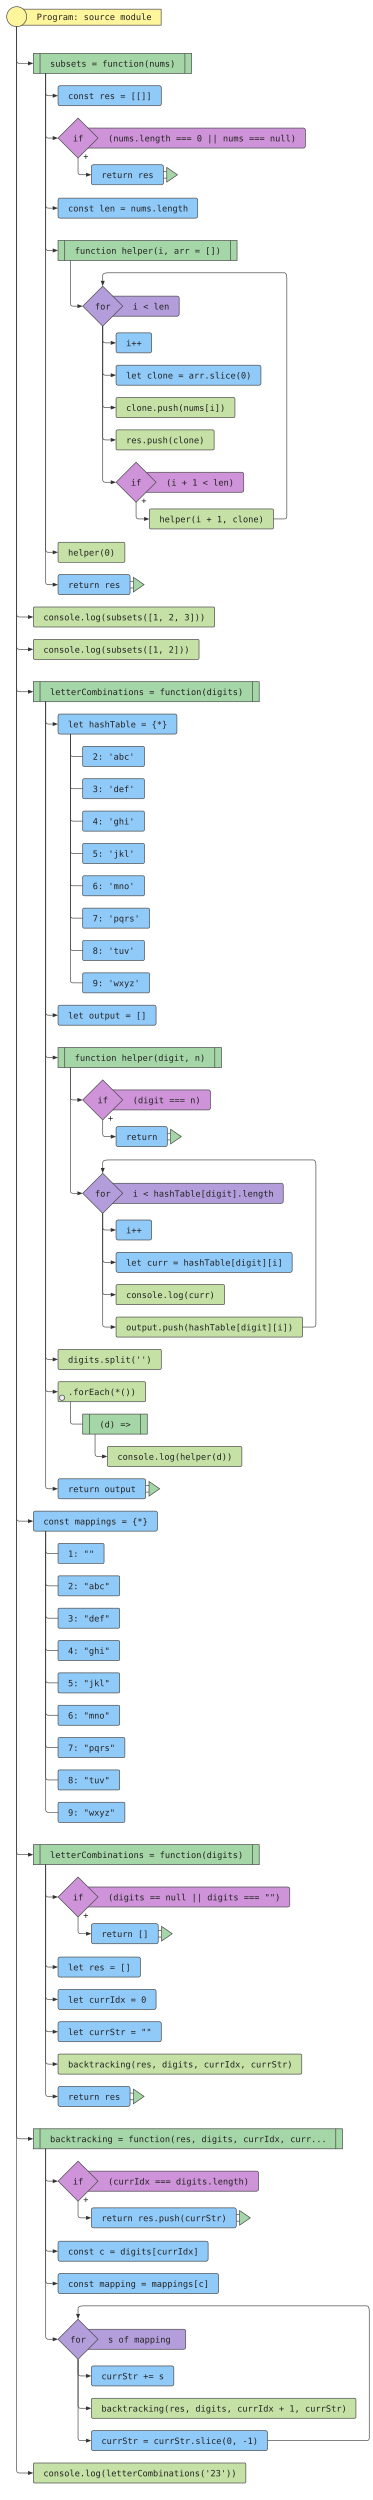
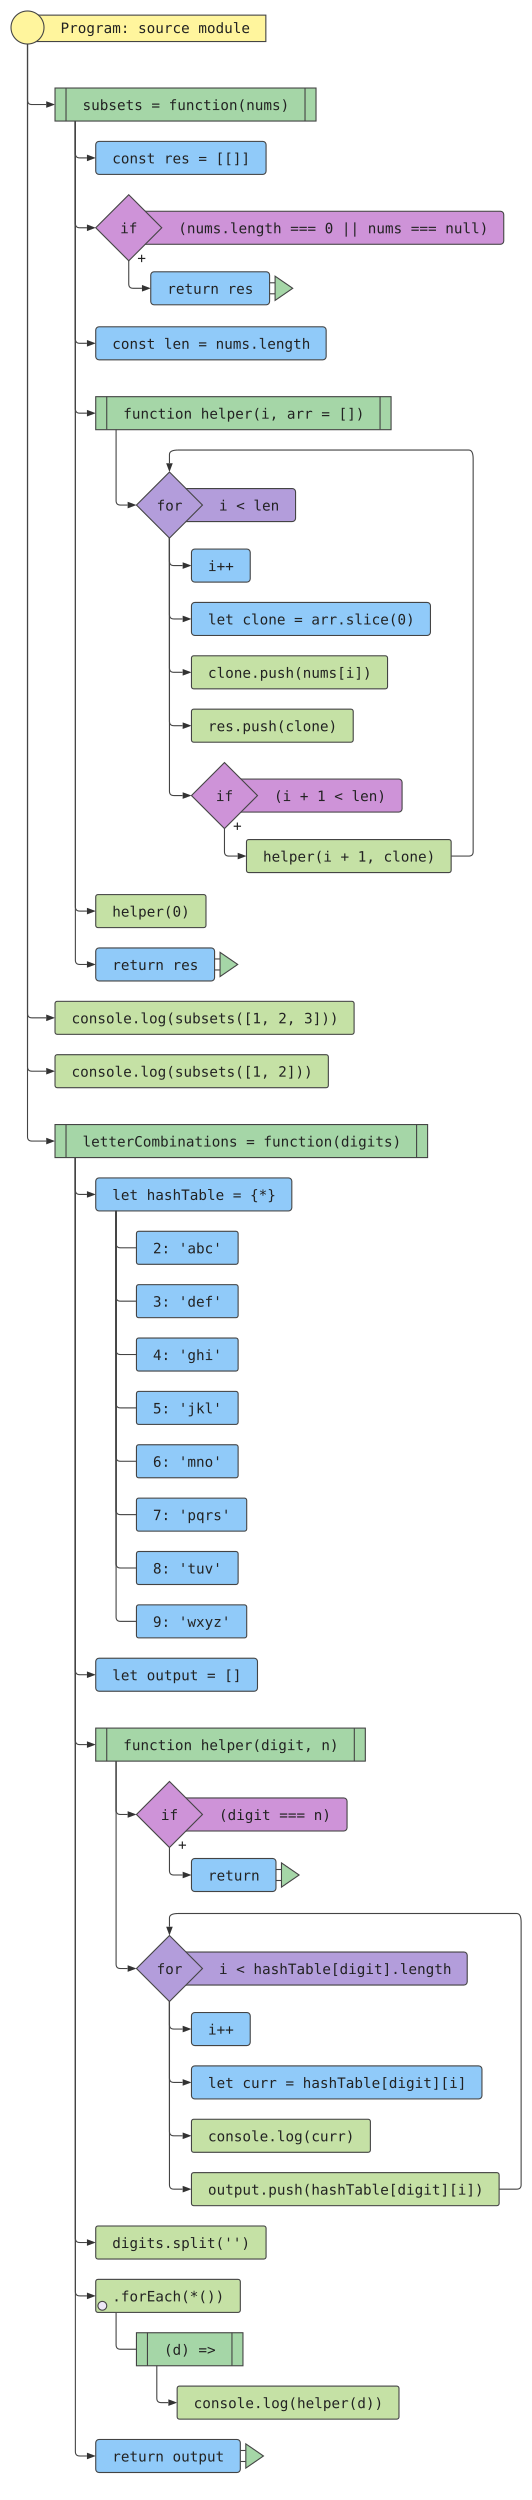
- <svg xmlns="http://www.w3.org/2000/svg" width="559" height="3748">
+ <svg xmlns="http://www.w3.org/2000/svg" width="483" height="2272">
  <g>
    <rect x="50" y="80" width="237.2" height="30" style="fill:#a5d6a7; stroke:#444; stroke-width:1" />
    <line x1="60" y1="80" x2="60" y2="110" style="fill:#a5d6a7; stroke:#444; stroke-width:1" />
    <line x1="277.2" y1="80" x2="277.2" y2="110" style="fill:#a5d6a7; stroke:#444; stroke-width:1" />
    <text x="75" y="100" font-family="monospace" font-size="13" fill="#222">
      <tspan x="75" y="100">subsets = function(nums)</tspan>
    </text>
  </g>
  <g>
    <rect x="87" y="128.5" width="154.8" height="30" rx="3" ry="3" style="fill:#90caf9; stroke:#444; stroke-width:1" />
    <text x="102" y="148.5" font-family="monospace" font-size="13" fill="#222">
      <tspan x="102" y="148.5">const res = [[]]</tspan>
    </text>
  </g>
  <g>
    <rect x="117" y="192" width="340.8" height="30" rx="3" ry="3" style="fill:#ce93d8; stroke:#444; stroke-width:1" />
    <polygon points="87,207 117,177 147,207 117,237" style="fill:#ce93d8; stroke:#444; stroke-width:1" />
    <text x="162" y="212" font-family="monospace" font-size="13" fill="#222">
      <tspan x="162" y="212">(nums.length === 0 || nums === null)</tspan>
    </text>
    <text x="109.2" y="212" font-family="monospace" font-size="13" fill="#222">if</text>
    <text x="124.8" y="238.95" font-family="monospace" font-size="13" fill="#222">+</text>
  </g>
  <g>
    <rect x="137" y="247" width="108" height="30" rx="3" ry="3" style="fill:#90caf9; stroke:#444; stroke-width:1" />
    <line x1="245" y1="257" x2="250" y2="257" style="fill:#a5d6a7; stroke:#444; stroke-width:1" />
    <line x1="245" y1="267" x2="250" y2="267" style="fill:#a5d6a7; stroke:#444; stroke-width:1" />
    <path d="M250, 251 L266, 262 L250, 273 Z" fill="#a5d6a7" stroke="#444" stroke-width="1" />
    <text x="152" y="267" font-family="monospace" font-size="13" fill="#222">
      <tspan x="152" y="267">return res</tspan>
    </text>
  </g>
  <g>
    <rect x="87" y="297" width="209.4" height="30" rx="3" ry="3" style="fill:#90caf9; stroke:#444; stroke-width:1" />
    <text x="102" y="317" font-family="monospace" font-size="13" fill="#222">
      <tspan x="102" y="317">const len = nums.length</tspan>
    </text>
  </g>
  <g>
    <rect x="87" y="360.5" width="268.4" height="30" style="fill:#a5d6a7; stroke:#444; stroke-width:1" />
    <line x1="97" y1="360.5" x2="97" y2="390.5" style="fill:#a5d6a7; stroke:#444; stroke-width:1" />
    <line x1="345.4" y1="360.5" x2="345.4" y2="390.5" style="fill:#a5d6a7; stroke:#444; stroke-width:1" />
    <text x="112" y="380.5" font-family="monospace" font-size="13" fill="#222">
      <tspan x="112" y="380.5">function helper(i, arr = [])</tspan>
    </text>
  </g>
  <g>
    <rect x="154" y="444" width="114.6" height="30" rx="3" ry="3" style="fill:#b39ddb; stroke:#444; stroke-width:1" />
    <polygon points="124,459 154,429 184,459 154,489" style="fill:#b39ddb; stroke:#444; stroke-width:1" />
    <text x="199" y="464" font-family="monospace" font-size="13" fill="#222">
      <tspan x="199" y="464">i &lt; len</tspan>
    </text>
    <text x="142.3" y="464" font-family="monospace" font-size="13" fill="#222">for</text>
  </g>
  <g>
    <rect x="174" y="499" width="53.4" height="30" rx="3" ry="3" style="fill:#90caf9; stroke:#444; stroke-width:1" />
    <text x="189" y="519" font-family="monospace" font-size="13" fill="#222">
      <tspan x="189" y="519">i++</tspan>
    </text>
  </g>
  <g>
    <rect x="174" y="547.5" width="217.2" height="30" rx="3" ry="3" style="fill:#90caf9; stroke:#444; stroke-width:1" />
    <text x="189" y="567.5" font-family="monospace" font-size="13" fill="#222">
      <tspan x="189" y="567.5">let clone = arr.slice(0)</tspan>
    </text>
  </g>
  <g>
    <rect x="174" y="596" width="178.2" height="30" rx="2" ry="2" style="fill:#C5E1A5; stroke:#444; stroke-width:1" />
    <text x="189" y="616" font-family="monospace" font-size="13" fill="#222">
      <tspan x="189" y="616">clone.push(nums[i])</tspan>
    </text>
  </g>
  <g>
    <rect x="174" y="644.5" width="147" height="30" rx="2" ry="2" style="fill:#C5E1A5; stroke:#444; stroke-width:1" />
    <text x="189" y="664.5" font-family="monospace" font-size="13" fill="#222">
      <tspan x="189" y="664.5">res.push(clone)</tspan>
    </text>
  </g>
  <g>
    <rect x="204" y="708" width="161.4" height="30" rx="3" ry="3" style="fill:#ce93d8; stroke:#444; stroke-width:1" />
    <polygon points="174,723 204,693 234,723 204,753" style="fill:#ce93d8; stroke:#444; stroke-width:1" />
    <text x="249" y="728" font-family="monospace" font-size="13" fill="#222">
      <tspan x="249" y="728">(i + 1 &lt; len)</tspan>
    </text>
    <text x="196.2" y="728" font-family="monospace" font-size="13" fill="#222">if</text>
    <text x="211.8" y="754.95" font-family="monospace" font-size="13" fill="#222">+</text>
  </g>
  <g>
    <rect x="224" y="763" width="186" height="30" rx="2" ry="2" style="fill:#C5E1A5; stroke:#444; stroke-width:1" />
    <text x="239" y="783" font-family="monospace" font-size="13" fill="#222">
      <tspan x="239" y="783">helper(i + 1, clone)</tspan>
    </text>
  </g>
  <g>
    <rect x="87" y="813" width="100.2" height="30" rx="2" ry="2" style="fill:#C5E1A5; stroke:#444; stroke-width:1" />
    <text x="102" y="833" font-family="monospace" font-size="13" fill="#222">
      <tspan x="102" y="833">helper(0)</tspan>
    </text>
  </g>
  <g>
    <rect x="87" y="861.5" width="108" height="30" rx="3" ry="3" style="fill:#90caf9; stroke:#444; stroke-width:1" />
    <line x1="195" y1="871.5" x2="200" y2="871.5" style="fill:#a5d6a7; stroke:#444; stroke-width:1" />
    <line x1="195" y1="881.5" x2="200" y2="881.5" style="fill:#a5d6a7; stroke:#444; stroke-width:1" />
    <path d="M200, 865.5 L216, 876.5 L200, 887.5 Z" fill="#a5d6a7" stroke="#444" stroke-width="1" />
    <text x="102" y="881.5" font-family="monospace" font-size="13" fill="#222">
      <tspan x="102" y="881.5">return res</tspan>
    </text>
  </g>
  <g>
    <rect x="50" y="910" width="271.8" height="30" rx="2" ry="2" style="fill:#C5E1A5; stroke:#444; stroke-width:1" />
    <text x="65" y="930" font-family="monospace" font-size="13" fill="#222">
      <tspan x="65" y="930">console.log(subsets([1, 2, 3]))</tspan>
    </text>
  </g>
  <g>
    <rect x="50" y="958.5" width="248.4" height="30" rx="2" ry="2" style="fill:#C5E1A5; stroke:#444; stroke-width:1" />
    <text x="65" y="978.5" font-family="monospace" font-size="13" fill="#222">
      <tspan x="65" y="978.5">console.log(subsets([1, 2]))</tspan>
    </text>
  </g>
  <g>
    <rect x="50" y="1022" width="338.6" height="30" style="fill:#a5d6a7; stroke:#444; stroke-width:1" />
    <line x1="60" y1="1022" x2="60" y2="1052" style="fill:#a5d6a7; stroke:#444; stroke-width:1" />
    <line x1="378.6" y1="1022" x2="378.6" y2="1052" style="fill:#a5d6a7; stroke:#444; stroke-width:1" />
    <text x="75" y="1042" font-family="monospace" font-size="13" fill="#222">
      <tspan x="75" y="1042">letterCombinations = function(digits)</tspan>
    </text>
  </g>
  <g>
    <rect x="87" y="1070.5" width="178.2" height="30" rx="3" ry="3" style="fill:#90caf9; stroke:#444; stroke-width:1" />
    <text x="102" y="1090.5" font-family="monospace" font-size="13" fill="#222">
      <tspan x="102" y="1090.5">let hashTable = {*}</tspan>
    </text>
  </g>
  <g>
    <rect x="124" y="1119" width="92.4" height="30" rx="2" ry="2" style="fill:#90caf9; stroke:#444; stroke-width:1" />
    <text x="139" y="1139" font-family="monospace" font-size="13" fill="#222">
      <tspan x="139" y="1139">2: 'abc'</tspan>
    </text>
  </g>
  <g>
    <rect x="124" y="1167.5" width="92.4" height="30" rx="2" ry="2" style="fill:#90caf9; stroke:#444; stroke-width:1" />
    <text x="139" y="1187.5" font-family="monospace" font-size="13" fill="#222">
      <tspan x="139" y="1187.5">3: 'def'</tspan>
    </text>
  </g>
  <g>
    <rect x="124" y="1216" width="92.4" height="30" rx="2" ry="2" style="fill:#90caf9; stroke:#444; stroke-width:1" />
    <text x="139" y="1236" font-family="monospace" font-size="13" fill="#222">
      <tspan x="139" y="1236">4: 'ghi'</tspan>
    </text>
  </g>
  <g>
    <rect x="124" y="1264.5" width="92.4" height="30" rx="2" ry="2" style="fill:#90caf9; stroke:#444; stroke-width:1" />
    <text x="139" y="1284.5" font-family="monospace" font-size="13" fill="#222">
      <tspan x="139" y="1284.5">5: 'jkl'</tspan>
    </text>
  </g>
  <g>
    <rect x="124" y="1313" width="92.4" height="30" rx="2" ry="2" style="fill:#90caf9; stroke:#444; stroke-width:1" />
    <text x="139" y="1333" font-family="monospace" font-size="13" fill="#222">
      <tspan x="139" y="1333">6: 'mno'</tspan>
    </text>
  </g>
  <g>
    <rect x="124" y="1361.5" width="100.2" height="30" rx="2" ry="2" style="fill:#90caf9; stroke:#444; stroke-width:1" />
    <text x="139" y="1381.5" font-family="monospace" font-size="13" fill="#222">
      <tspan x="139" y="1381.5">7: 'pqrs'</tspan>
    </text>
  </g>
  <g>
    <rect x="124" y="1410" width="92.4" height="30" rx="2" ry="2" style="fill:#90caf9; stroke:#444; stroke-width:1" />
    <text x="139" y="1430" font-family="monospace" font-size="13" fill="#222">
      <tspan x="139" y="1430">8: 'tuv'</tspan>
    </text>
  </g>
  <g>
    <rect x="124" y="1458.5" width="100.2" height="30" rx="2" ry="2" style="fill:#90caf9; stroke:#444; stroke-width:1" />
    <text x="139" y="1478.5" font-family="monospace" font-size="13" fill="#222">
      <tspan x="139" y="1478.5">9: 'wxyz'</tspan>
    </text>
  </g>
  <g>
    <rect x="87" y="1507" width="147" height="30" rx="3" ry="3" style="fill:#90caf9; stroke:#444; stroke-width:1" />
    <text x="102" y="1527" font-family="monospace" font-size="13" fill="#222">
      <tspan x="102" y="1527">let output = []</tspan>
    </text>
  </g>
  <g>
    <rect x="87" y="1570.5" width="245" height="30" style="fill:#a5d6a7; stroke:#444; stroke-width:1" />
    <line x1="97" y1="1570.5" x2="97" y2="1600.5" style="fill:#a5d6a7; stroke:#444; stroke-width:1" />
    <line x1="322" y1="1570.5" x2="322" y2="1600.5" style="fill:#a5d6a7; stroke:#444; stroke-width:1" />
    <text x="112" y="1590.5" font-family="monospace" font-size="13" fill="#222">
      <tspan x="112" y="1590.5">function helper(digit, n)</tspan>
    </text>
  </g>
  <g>
    <rect x="154" y="1634" width="161.4" height="30" rx="3" ry="3" style="fill:#ce93d8; stroke:#444; stroke-width:1" />
    <polygon points="124,1649 154,1619 184,1649 154,1679" style="fill:#ce93d8; stroke:#444; stroke-width:1" />
    <text x="199" y="1654" font-family="monospace" font-size="13" fill="#222">
      <tspan x="199" y="1654">(digit === n)</tspan>
    </text>
    <text x="146.2" y="1654" font-family="monospace" font-size="13" fill="#222">if</text>
    <text x="161.8" y="1680.95" font-family="monospace" font-size="13" fill="#222">+</text>
  </g>
  <g>
    <rect x="174" y="1689" width="76.8" height="30" rx="3" ry="3" style="fill:#90caf9; stroke:#444; stroke-width:1" />
    <line x1="250.8" y1="1699" x2="255.8" y2="1699" style="fill:#a5d6a7; stroke:#444; stroke-width:1" />
    <line x1="250.8" y1="1709" x2="255.8" y2="1709" style="fill:#a5d6a7; stroke:#444; stroke-width:1" />
    <path d="M255.8, 1693 L271.8, 1704 L255.8, 1715 Z" fill="#a5d6a7" stroke="#444" stroke-width="1" />
    <text x="189" y="1709" font-family="monospace" font-size="13" fill="#222">
      <tspan x="189" y="1709">return</tspan>
    </text>
  </g>
  <g>
    <rect x="154" y="1774" width="270.6" height="30" rx="3" ry="3" style="fill:#b39ddb; stroke:#444; stroke-width:1" />
    <polygon points="124,1789 154,1759 184,1789 154,1819" style="fill:#b39ddb; stroke:#444; stroke-width:1" />
    <text x="199" y="1794" font-family="monospace" font-size="13" fill="#222">
      <tspan x="199" y="1794">i &lt; hashTable[digit].length</tspan>
    </text>
    <text x="142.3" y="1794" font-family="monospace" font-size="13" fill="#222">for</text>
  </g>
  <g>
    <rect x="174" y="1829" width="53.4" height="30" rx="3" ry="3" style="fill:#90caf9; stroke:#444; stroke-width:1" />
    <text x="189" y="1849" font-family="monospace" font-size="13" fill="#222">
      <tspan x="189" y="1849">i++</tspan>
    </text>
  </g>
  <g>
    <rect x="174" y="1877.5" width="264" height="30" rx="3" ry="3" style="fill:#90caf9; stroke:#444; stroke-width:1" />
    <text x="189" y="1897.5" font-family="monospace" font-size="13" fill="#222">
      <tspan x="189" y="1897.5">let curr = hashTable[digit][i]</tspan>
    </text>
  </g>
  <g>
    <rect x="174" y="1926" width="162.6" height="30" rx="2" ry="2" style="fill:#C5E1A5; stroke:#444; stroke-width:1" />
    <text x="189" y="1946" font-family="monospace" font-size="13" fill="#222">
      <tspan x="189" y="1946">console.log(curr)</tspan>
    </text>
  </g>
  <g>
    <rect x="174" y="1974.5" width="279.6" height="30" rx="2" ry="2" style="fill:#C5E1A5; stroke:#444; stroke-width:1" />
    <text x="189" y="1994.5" font-family="monospace" font-size="13" fill="#222">
      <tspan x="189" y="1994.5">output.push(hashTable[digit][i])</tspan>
    </text>
  </g>
  <g>
    <rect x="87" y="2023" width="154.8" height="30" rx="2" ry="2" style="fill:#C5E1A5; stroke:#444; stroke-width:1" />
    <text x="102" y="2043" font-family="monospace" font-size="13" fill="#222">
      <tspan x="102" y="2043">digits.split('')</tspan>
    </text>
  </g>
  <g>
    <rect x="87" y="2071.5" width="131.4" height="30" rx="2" ry="2" style="fill:#C5E1A5; stroke:#444; stroke-width:1" />
    <text x="102" y="2091.5" font-family="monospace" font-size="13" fill="#222">
      <tspan x="102" y="2091.5">.forEach(*())</tspan>
    </text>
    <circle cx="93" cy="2095.5" r="4" style="fill:#ede7f6; stroke:#444; stroke-width:1" />
  </g>
  <g>
    <rect x="124" y="2120" width="96.8" height="30" style="fill:#a5d6a7; stroke:#444; stroke-width:1" />
    <line x1="134" y1="2120" x2="134" y2="2150" style="fill:#a5d6a7; stroke:#444; stroke-width:1" />
    <line x1="210.8" y1="2120" x2="210.8" y2="2150" style="fill:#a5d6a7; stroke:#444; stroke-width:1" />
    <text x="149" y="2140" font-family="monospace" font-size="13" fill="#222">
      <tspan x="149" y="2140">(d) =&gt;</tspan>
    </text>
  </g>
  <g>
    <rect x="161" y="2168.5" width="201.6" height="30" rx="2" ry="2" style="fill:#C5E1A5; stroke:#444; stroke-width:1" />
    <text x="176" y="2188.5" font-family="monospace" font-size="13" fill="#222">
      <tspan x="176" y="2188.5">console.log(helper(d))</tspan>
    </text>
  </g>
  <g>
    <rect x="87" y="2217" width="131.4" height="30" rx="3" ry="3" style="fill:#90caf9; stroke:#444; stroke-width:1" />
    <line x1="218.4" y1="2227" x2="223.4" y2="2227" style="fill:#a5d6a7; stroke:#444; stroke-width:1" />
    <line x1="218.4" y1="2237" x2="223.4" y2="2237" style="fill:#a5d6a7; stroke:#444; stroke-width:1" />
    <path d="M223.4, 2221 L239.4, 2232 L223.4, 2243 Z" fill="#a5d6a7" stroke="#444" stroke-width="1" />
    <text x="102" y="2237" font-family="monospace" font-size="13" fill="#222">
      <tspan x="102" y="2237">return output</tspan>
    </text>
  </g>
  <g>
-     <rect x="50" y="2265.5" width="186" height="30" rx="3" ry="3" style="fill:#90caf9; stroke:#444; stroke-width:1" />
-     <text x="65" y="2285.5" font-family="monospace" font-size="13" fill="#222">
-       <tspan x="65" y="2285.5">const mappings = {*}</tspan>
-     </text>
-   </g>
-   <g>
-     <rect x="87" y="2314" width="69" height="30" rx="2" ry="2" style="fill:#90caf9; stroke:#444; stroke-width:1" />
-     <text x="102" y="2334" font-family="monospace" font-size="13" fill="#222">
-       <tspan x="102" y="2334">1: ""</tspan>
-     </text>
-   </g>
-   <g>
-     <rect x="87" y="2362.5" width="92.4" height="30" rx="2" ry="2" style="fill:#90caf9; stroke:#444; stroke-width:1" />
-     <text x="102" y="2382.5" font-family="monospace" font-size="13" fill="#222">
-       <tspan x="102" y="2382.5">2: "abc"</tspan>
-     </text>
-   </g>
-   <g>
-     <rect x="87" y="2411" width="92.4" height="30" rx="2" ry="2" style="fill:#90caf9; stroke:#444; stroke-width:1" />
-     <text x="102" y="2431" font-family="monospace" font-size="13" fill="#222">
-       <tspan x="102" y="2431">3: "def"</tspan>
-     </text>
-   </g>
-   <g>
-     <rect x="87" y="2459.5" width="92.4" height="30" rx="2" ry="2" style="fill:#90caf9; stroke:#444; stroke-width:1" />
-     <text x="102" y="2479.5" font-family="monospace" font-size="13" fill="#222">
-       <tspan x="102" y="2479.5">4: "ghi"</tspan>
-     </text>
-   </g>
-   <g>
-     <rect x="87" y="2508" width="92.4" height="30" rx="2" ry="2" style="fill:#90caf9; stroke:#444; stroke-width:1" />
-     <text x="102" y="2528" font-family="monospace" font-size="13" fill="#222">
-       <tspan x="102" y="2528">5: "jkl"</tspan>
-     </text>
-   </g>
-   <g>
-     <rect x="87" y="2556.5" width="92.4" height="30" rx="2" ry="2" style="fill:#90caf9; stroke:#444; stroke-width:1" />
-     <text x="102" y="2576.5" font-family="monospace" font-size="13" fill="#222">
-       <tspan x="102" y="2576.5">6: "mno"</tspan>
-     </text>
-   </g>
-   <g>
-     <rect x="87" y="2605" width="100.2" height="30" rx="2" ry="2" style="fill:#90caf9; stroke:#444; stroke-width:1" />
-     <text x="102" y="2625" font-family="monospace" font-size="13" fill="#222">
-       <tspan x="102" y="2625">7: "pqrs"</tspan>
-     </text>
-   </g>
-   <g>
-     <rect x="87" y="2653.5" width="92.4" height="30" rx="2" ry="2" style="fill:#90caf9; stroke:#444; stroke-width:1" />
-     <text x="102" y="2673.5" font-family="monospace" font-size="13" fill="#222">
-       <tspan x="102" y="2673.5">8: "tuv"</tspan>
-     </text>
-   </g>
-   <g>
-     <rect x="87" y="2702" width="100.2" height="30" rx="2" ry="2" style="fill:#90caf9; stroke:#444; stroke-width:1" />
-     <text x="102" y="2722" font-family="monospace" font-size="13" fill="#222">
-       <tspan x="102" y="2722">9: "wxyz"</tspan>
-     </text>
-   </g>
-   <g>
-     <rect x="50" y="2765.5" width="338.6" height="30" style="fill:#a5d6a7; stroke:#444; stroke-width:1" />
-     <line x1="60" y1="2765.5" x2="60" y2="2795.5" style="fill:#a5d6a7; stroke:#444; stroke-width:1" />
-     <line x1="378.6" y1="2765.5" x2="378.6" y2="2795.5" style="fill:#a5d6a7; stroke:#444; stroke-width:1" />
-     <text x="75" y="2785.5" font-family="monospace" font-size="13" fill="#222">
-       <tspan x="75" y="2785.5">letterCombinations = function(digits)</tspan>
-     </text>
-   </g>
-   <g>
-     <rect x="117" y="2829" width="317.4" height="30" rx="3" ry="3" style="fill:#ce93d8; stroke:#444; stroke-width:1" />
-     <polygon points="87,2844 117,2814 147,2844 117,2874" style="fill:#ce93d8; stroke:#444; stroke-width:1" />
-     <text x="162" y="2849" font-family="monospace" font-size="13" fill="#222">
-       <tspan x="162" y="2849">(digits == null || digits === "")</tspan>
-     </text>
-     <text x="109.2" y="2849" font-family="monospace" font-size="13" fill="#222">if</text>
-     <text x="124.8" y="2875.95" font-family="monospace" font-size="13" fill="#222">+</text>
-   </g>
-   <g>
-     <rect x="137" y="2884" width="100.2" height="30" rx="3" ry="3" style="fill:#90caf9; stroke:#444; stroke-width:1" />
-     <line x1="237.2" y1="2894" x2="242.2" y2="2894" style="fill:#a5d6a7; stroke:#444; stroke-width:1" />
-     <line x1="237.2" y1="2904" x2="242.2" y2="2904" style="fill:#a5d6a7; stroke:#444; stroke-width:1" />
-     <path d="M242.2, 2888 L258.2, 2899 L242.2, 2910 Z" fill="#a5d6a7" stroke="#444" stroke-width="1" />
-     <text x="152" y="2904" font-family="monospace" font-size="13" fill="#222">
-       <tspan x="152" y="2904">return []</tspan>
-     </text>
-   </g>
-   <g>
-     <rect x="87" y="2934" width="123.6" height="30" rx="3" ry="3" style="fill:#90caf9; stroke:#444; stroke-width:1" />
-     <text x="102" y="2954" font-family="monospace" font-size="13" fill="#222">
-       <tspan x="102" y="2954">let res = []</tspan>
-     </text>
-   </g>
-   <g>
-     <rect x="87" y="2982.5" width="147" height="30" rx="3" ry="3" style="fill:#90caf9; stroke:#444; stroke-width:1" />
-     <text x="102" y="3002.5" font-family="monospace" font-size="13" fill="#222">
-       <tspan x="102" y="3002.5">let currIdx = 0</tspan>
-     </text>
-   </g>
-   <g>
-     <rect x="87" y="3031" width="154.8" height="30" rx="3" ry="3" style="fill:#90caf9; stroke:#444; stroke-width:1" />
-     <text x="102" y="3051" font-family="monospace" font-size="13" fill="#222">
-       <tspan x="102" y="3051">let currStr = ""</tspan>
-     </text>
-   </g>
-   <g>
-     <rect x="87" y="3079.5" width="365.4" height="30" rx="2" ry="2" style="fill:#C5E1A5; stroke:#444; stroke-width:1" />
-     <text x="102" y="3099.5" font-family="monospace" font-size="13" fill="#222">
-       <tspan x="102" y="3099.5">backtracking(res, digits, currIdx, currStr)</tspan>
-     </text>
-   </g>
-   <g>
-     <rect x="87" y="3128" width="108" height="30" rx="3" ry="3" style="fill:#90caf9; stroke:#444; stroke-width:1" />
-     <line x1="195" y1="3138" x2="200" y2="3138" style="fill:#a5d6a7; stroke:#444; stroke-width:1" />
-     <line x1="195" y1="3148" x2="200" y2="3148" style="fill:#a5d6a7; stroke:#444; stroke-width:1" />
-     <path d="M200, 3132 L216, 3143 L200, 3154 Z" fill="#a5d6a7" stroke="#444" stroke-width="1" />
-     <text x="102" y="3148" font-family="monospace" font-size="13" fill="#222">
-       <tspan x="102" y="3148">return res</tspan>
-     </text>
-   </g>
-   <g>
-     <rect x="50" y="3191.5" width="463.4" height="30" style="fill:#a5d6a7; stroke:#444; stroke-width:1" />
-     <line x1="60" y1="3191.5" x2="60" y2="3221.5" style="fill:#a5d6a7; stroke:#444; stroke-width:1" />
-     <line x1="503.4" y1="3191.5" x2="503.4" y2="3221.5" style="fill:#a5d6a7; stroke:#444; stroke-width:1" />
-     <text x="75" y="3211.5" font-family="monospace" font-size="13" fill="#222">
-       <tspan x="75" y="3211.5">backtracking = function(res, digits, currIdx, curr...</tspan>
-     </text>
-   </g>
-   <g>
-     <rect x="117" y="3255" width="270.6" height="30" rx="3" ry="3" style="fill:#ce93d8; stroke:#444; stroke-width:1" />
-     <polygon points="87,3270 117,3240 147,3270 117,3300" style="fill:#ce93d8; stroke:#444; stroke-width:1" />
-     <text x="162" y="3275" font-family="monospace" font-size="13" fill="#222">
-       <tspan x="162" y="3275">(currIdx === digits.length)</tspan>
-     </text>
-     <text x="109.2" y="3275" font-family="monospace" font-size="13" fill="#222">if</text>
-     <text x="124.8" y="3301.95" font-family="monospace" font-size="13" fill="#222">+</text>
-   </g>
-   <g>
-     <rect x="137" y="3310" width="217.2" height="30" rx="3" ry="3" style="fill:#90caf9; stroke:#444; stroke-width:1" />
-     <line x1="354.2" y1="3320" x2="359.2" y2="3320" style="fill:#a5d6a7; stroke:#444; stroke-width:1" />
-     <line x1="354.2" y1="3330" x2="359.2" y2="3330" style="fill:#a5d6a7; stroke:#444; stroke-width:1" />
-     <path d="M359.2, 3314 L375.2, 3325 L359.2, 3336 Z" fill="#a5d6a7" stroke="#444" stroke-width="1" />
-     <text x="152" y="3330" font-family="monospace" font-size="13" fill="#222">
-       <tspan x="152" y="3330">return res.push(currStr)</tspan>
-     </text>
-   </g>
-   <g>
-     <rect x="87" y="3360" width="225" height="30" rx="3" ry="3" style="fill:#90caf9; stroke:#444; stroke-width:1" />
-     <text x="102" y="3380" font-family="monospace" font-size="13" fill="#222">
-       <tspan x="102" y="3380">const c = digits[currIdx]</tspan>
-     </text>
-   </g>
-   <g>
-     <rect x="87" y="3408.5" width="240.6" height="30" rx="3" ry="3" style="fill:#90caf9; stroke:#444; stroke-width:1" />
-     <text x="102" y="3428.5" font-family="monospace" font-size="13" fill="#222">
-       <tspan x="102" y="3428.5">const mapping = mappings[c]</tspan>
-     </text>
-   </g>
-   <g>
-     <rect x="117" y="3492" width="161.4" height="30" rx="3" ry="3" style="fill:#b39ddb; stroke:#444; stroke-width:1" />
-     <polygon points="87,3507 117,3477 147,3507 117,3537" style="fill:#b39ddb; stroke:#444; stroke-width:1" />
-     <text x="162" y="3512" font-family="monospace" font-size="13" fill="#222">
-       <tspan x="162" y="3512"> s of mapping</tspan>
-     </text>
-     <text x="105.3" y="3512" font-family="monospace" font-size="13" fill="#222">for</text>
-   </g>
-   <g>
-     <rect x="137" y="3547" width="123.6" height="30" rx="3" ry="3" style="fill:#90caf9; stroke:#444; stroke-width:1" />
-     <text x="152" y="3567" font-family="monospace" font-size="13" fill="#222">
-       <tspan x="152" y="3567">currStr += s</tspan>
-     </text>
-   </g>
-   <g>
-     <rect x="137" y="3595.5" width="396.6" height="30" rx="2" ry="2" style="fill:#C5E1A5; stroke:#444; stroke-width:1" />
-     <text x="152" y="3615.5" font-family="monospace" font-size="13" fill="#222">
-       <tspan x="152" y="3615.5">backtracking(res, digits, currIdx + 1, currStr)</tspan>
-     </text>
-   </g>
-   <g>
-     <rect x="137" y="3644" width="264" height="30" rx="3" ry="3" style="fill:#90caf9; stroke:#444; stroke-width:1" />
-     <text x="152" y="3664" font-family="monospace" font-size="13" fill="#222">
-       <tspan x="152" y="3664">currStr = currStr.slice(0, -1)</tspan>
-     </text>
-   </g>
-   <g>
-     <rect x="50" y="3692.5" width="318.6" height="30" rx="2" ry="2" style="fill:#C5E1A5; stroke:#444; stroke-width:1" />
-     <text x="65" y="3712.5" font-family="monospace" font-size="13" fill="#222">
-       <tspan x="65" y="3712.5">console.log(letterCombinations('23'))</tspan>
-     </text>
-   </g>
-   <g>
    <rect x="25" y="13.75" width="216.6" height="24" style="fill:#fff59d; stroke:#444; stroke-width:1" />
    <circle cx="25" cy="25" r="15" style="fill:#fff59d; stroke:#444; stroke-width:1" />
    <text x="55" y="30" font-family="monospace" font-size="13" fill="#222">
      <tspan x="55" y="30">Program: source module</tspan>
    </text>
  </g>
  <g>
    <path d="M25, 40 L25 91 Q25 95                 29 95                 L42 95 " style="fill:none; stroke:#444; stroke-width:1" />
    <path d="M42, 92 L50, 95 L42, 98 Z" fill="#333" />
  </g>
  <g>
    <path d="M68.5, 110 L68.5 139.5 Q68.5 143.5                 72.5 143.5                 L79 143.5 " style="fill:none; stroke:#444; stroke-width:1" />
    <path d="M79, 140.5 L87, 143.5 L79, 146.5 Z" fill="#333" />
  </g>
  <g>
    <path d="M68.5, 110 L68.5 203 Q68.5 207                 72.5 207                 L79 207 " style="fill:none; stroke:#444; stroke-width:1" />
    <path d="M79, 204 L87, 207 L79, 210 Z" fill="#333" />
  </g>
  <g>
    <path d="M117, 237 L117 258 Q117 262                 121 262                 L129 262 " style="fill:none; stroke:#444; stroke-width:1" />
    <path d="M129, 259 L137, 262 L129, 265 Z" fill="#333" />
  </g>
  <g>
    <path d="M68.5, 110 L68.5 308 Q68.5 312                 72.5 312                 L79 312 " style="fill:none; stroke:#444; stroke-width:1" />
    <path d="M79, 309 L87, 312 L79, 315 Z" fill="#333" />
  </g>
  <g>
    <path d="M68.5, 110 L68.5 371.5 Q68.5 375.5                 72.5 375.5                 L79 375.5 " style="fill:none; stroke:#444; stroke-width:1" />
    <path d="M79, 372.5 L87, 375.5 L79, 378.5 Z" fill="#333" />
  </g>
  <g>
    <path d="M105.5, 390.5 L105.5 455 Q105.5 459                 109.5 459                 L116 459 " style="fill:none; stroke:#444; stroke-width:1" />
    <path d="M116, 456 L124, 459 L116, 462 Z" fill="#333" />
  </g>
  <g>
    <path d="M154, 489 L154 510 Q154 514                 158 514                 L166 514 " style="fill:none; stroke:#444; stroke-width:1" />
    <path d="M166, 511 L174, 514 L166, 517 Z" fill="#333" />
  </g>
  <g>
    <path d="M154, 489 L154 558.5 Q154 562.5                 158 562.5                 L166 562.5 " style="fill:none; stroke:#444; stroke-width:1" />
    <path d="M166, 559.5 L174, 562.5 L166, 565.5 Z" fill="#333" />
  </g>
  <g>
    <path d="M154, 489 L154 607 Q154 611                 158 611                 L166 611 " style="fill:none; stroke:#444; stroke-width:1" />
    <path d="M166, 608 L174, 611 L166, 614 Z" fill="#333" />
  </g>
  <g>
    <path d="M154, 489 L154 655.5 Q154 659.5                 158 659.5                 L166 659.5 " style="fill:none; stroke:#444; stroke-width:1" />
    <path d="M166, 656.5 L174, 659.5 L166, 662.5 Z" fill="#333" />
  </g>
  <g>
    <path d="M154, 489 L154 719 Q154 723                 158 723                 L166 723 " style="fill:none; stroke:#444; stroke-width:1" />
    <path d="M166, 720 L174, 723 L166, 726 Z" fill="#333" />
  </g>
  <g>
    <path d="M204, 753 L204 774 Q204 778                 208 778                 L216 778 " style="fill:none; stroke:#444; stroke-width:1" />
    <path d="M216, 775 L224, 778 L216, 781 Z" fill="#333" />
  </g>
  <g>
    <path d="M410, 778 L426 778  Q430 778                 430 774                 L430 417 Q430 409                 426 409                 L162 409  Q154 409                 154 413                 L154 421" style="fill:none; stroke:#444; stroke-width:1" />
    <path d="M151, 421 L154, 429 L157, 421 Z" fill="#333" />
  </g>
  <g>
    <path d="M68.5, 110 L68.5 824 Q68.5 828                 72.5 828                 L79 828 " style="fill:none; stroke:#444; stroke-width:1" />
    <path d="M79, 825 L87, 828 L79, 831 Z" fill="#333" />
  </g>
  <g>
    <path d="M68.5, 110 L68.5 872.5 Q68.5 876.5                 72.5 876.5                 L79 876.5 " style="fill:none; stroke:#444; stroke-width:1" />
    <path d="M79, 873.5 L87, 876.5 L79, 879.5 Z" fill="#333" />
  </g>
  <g>
    <path d="M25, 40 L25 921 Q25 925                 29 925                 L42 925 " style="fill:none; stroke:#444; stroke-width:1" />
    <path d="M42, 922 L50, 925 L42, 928 Z" fill="#333" />
  </g>
  <g>
    <path d="M25, 40 L25 969.5 Q25 973.5                 29 973.5                 L42 973.5 " style="fill:none; stroke:#444; stroke-width:1" />
    <path d="M42, 970.5 L50, 973.5 L42, 976.5 Z" fill="#333" />
  </g>
  <g>
    <path d="M25, 40 L25 1033 Q25 1037                 29 1037                 L42 1037 " style="fill:none; stroke:#444; stroke-width:1" />
    <path d="M42, 1034 L50, 1037 L42, 1040 Z" fill="#333" />
  </g>
  <g>
    <path d="M68.5, 1052 L68.5 1081.5 Q68.5 1085.5                 72.5 1085.5                 L79 1085.5 " style="fill:none; stroke:#444; stroke-width:1" />
    <path d="M79, 1082.5 L87, 1085.5 L79, 1088.5 Z" fill="#333" />
  </g>
  <g>
    <path d="M105.5, 1100.5 L105.5 1130 Q105.5 1134                 109.5 1134                 L124 1134 " style="fill:none; stroke:#444; stroke-width:1" />
               false
            </g>
  <g>
    <path d="M105.5, 1100.5 L105.5 1178.5 Q105.5 1182.5                 109.5 1182.5                 L124 1182.5 " style="fill:none; stroke:#444; stroke-width:1" />
               false
            </g>
  <g>
    <path d="M105.5, 1100.5 L105.5 1227 Q105.5 1231                 109.5 1231                 L124 1231 " style="fill:none; stroke:#444; stroke-width:1" />
               false
            </g>
  <g>
    <path d="M105.5, 1100.5 L105.5 1275.5 Q105.5 1279.5                 109.5 1279.5                 L124 1279.5 " style="fill:none; stroke:#444; stroke-width:1" />
               false
            </g>
  <g>
    <path d="M105.5, 1100.5 L105.5 1324 Q105.5 1328                 109.5 1328                 L124 1328 " style="fill:none; stroke:#444; stroke-width:1" />
               false
            </g>
  <g>
    <path d="M105.5, 1100.5 L105.5 1372.5 Q105.5 1376.5                 109.5 1376.5                 L124 1376.5 " style="fill:none; stroke:#444; stroke-width:1" />
               false
            </g>
  <g>
    <path d="M105.5, 1100.5 L105.5 1421 Q105.5 1425                 109.5 1425                 L124 1425 " style="fill:none; stroke:#444; stroke-width:1" />
               false
            </g>
  <g>
    <path d="M105.5, 1100.5 L105.5 1469.5 Q105.5 1473.5                 109.5 1473.5                 L124 1473.5 " style="fill:none; stroke:#444; stroke-width:1" />
               false
            </g>
  <g>
    <path d="M68.5, 1052 L68.5 1518 Q68.5 1522                 72.5 1522                 L79 1522 " style="fill:none; stroke:#444; stroke-width:1" />
    <path d="M79, 1519 L87, 1522 L79, 1525 Z" fill="#333" />
  </g>
  <g>
    <path d="M68.5, 1052 L68.5 1581.5 Q68.5 1585.5                 72.5 1585.5                 L79 1585.5 " style="fill:none; stroke:#444; stroke-width:1" />
    <path d="M79, 1582.5 L87, 1585.5 L79, 1588.5 Z" fill="#333" />
  </g>
  <g>
    <path d="M105.5, 1600.5 L105.5 1645 Q105.5 1649                 109.5 1649                 L116 1649 " style="fill:none; stroke:#444; stroke-width:1" />
    <path d="M116, 1646 L124, 1649 L116, 1652 Z" fill="#333" />
  </g>
  <g>
    <path d="M154, 1679 L154 1700 Q154 1704                 158 1704                 L166 1704 " style="fill:none; stroke:#444; stroke-width:1" />
    <path d="M166, 1701 L174, 1704 L166, 1707 Z" fill="#333" />
  </g>
  <g>
    <path d="M105.5, 1600.5 L105.5 1785 Q105.5 1789                 109.5 1789                 L116 1789 " style="fill:none; stroke:#444; stroke-width:1" />
    <path d="M116, 1786 L124, 1789 L116, 1792 Z" fill="#333" />
  </g>
  <g>
    <path d="M154, 1819 L154 1840 Q154 1844                 158 1844                 L166 1844 " style="fill:none; stroke:#444; stroke-width:1" />
    <path d="M166, 1841 L174, 1844 L166, 1847 Z" fill="#333" />
  </g>
  <g>
    <path d="M154, 1819 L154 1888.5 Q154 1892.5                 158 1892.5                 L166 1892.5 " style="fill:none; stroke:#444; stroke-width:1" />
    <path d="M166, 1889.5 L174, 1892.5 L166, 1895.5 Z" fill="#333" />
  </g>
  <g>
    <path d="M154, 1819 L154 1937 Q154 1941                 158 1941                 L166 1941 " style="fill:none; stroke:#444; stroke-width:1" />
    <path d="M166, 1938 L174, 1941 L166, 1944 Z" fill="#333" />
  </g>
  <g>
    <path d="M154, 1819 L154 1985.5 Q154 1989.5                 158 1989.5                 L166 1989.5 " style="fill:none; stroke:#444; stroke-width:1" />
    <path d="M166, 1986.5 L174, 1989.5 L166, 1992.5 Z" fill="#333" />
  </g>
  <g>
    <path d="M453.6, 1989.5 L469.6 1989.5  Q473.6 1989.5                 473.6 1985.5                 L473.6 1747 Q473.6 1739                 469.6 1739                 L162 1739  Q154 1739                 154 1743                 L154 1751" style="fill:none; stroke:#444; stroke-width:1" />
    <path d="M151, 1751 L154, 1759 L157, 1751 Z" fill="#333" />
  </g>
  <g>
    <path d="M68.5, 1052 L68.5 2034 Q68.5 2038                 72.5 2038                 L79 2038 " style="fill:none; stroke:#444; stroke-width:1" />
    <path d="M79, 2035 L87, 2038 L79, 2041 Z" fill="#333" />
  </g>
  <g>
    <path d="M68.5, 1052 L68.5 2082.5 Q68.5 2086.5                 72.5 2086.5                 L79 2086.5 " style="fill:none; stroke:#444; stroke-width:1" />
    <path d="M79, 2083.5 L87, 2086.5 L79, 2089.5 Z" fill="#333" />
  </g>
  <g>
    <path d="M105.5, 2101.5 L105.5 2131 Q105.5 2135                 109.5 2135                 L124 2135 " style="fill:none; stroke:#444; stroke-width:1" />
               false
            </g>
  <g>
    <path d="M142.5, 2150 L142.5 2179.5 Q142.5 2183.5                 146.5 2183.5                 L153 2183.5 " style="fill:none; stroke:#444; stroke-width:1" />
    <path d="M153, 2180.5 L161, 2183.5 L153, 2186.5 Z" fill="#333" />
  </g>
  <g>
    <path d="M68.5, 1052 L68.5 2228 Q68.5 2232                 72.5 2232                 L79 2232 " style="fill:none; stroke:#444; stroke-width:1" />
    <path d="M79, 2229 L87, 2232 L79, 2235 Z" fill="#333" />
  </g>
-   <g>
-     <path d="M25, 40 L25 2276.5 Q25 2280.5                 29 2280.5                 L42 2280.5 " style="fill:none; stroke:#444; stroke-width:1" />
-     <path d="M42, 2277.5 L50, 2280.5 L42, 2283.5 Z" fill="#333" />
-   </g>
-   <g>
-     <path d="M68.5, 2295.5 L68.5 2325 Q68.5 2329                 72.5 2329                 L87 2329 " style="fill:none; stroke:#444; stroke-width:1" />
-                false
-             </g>
-   <g>
-     <path d="M68.5, 2295.5 L68.5 2373.5 Q68.5 2377.5                 72.5 2377.5                 L87 2377.5 " style="fill:none; stroke:#444; stroke-width:1" />
-                false
-             </g>
-   <g>
-     <path d="M68.5, 2295.5 L68.5 2422 Q68.5 2426                 72.5 2426                 L87 2426 " style="fill:none; stroke:#444; stroke-width:1" />
-                false
-             </g>
-   <g>
-     <path d="M68.5, 2295.5 L68.5 2470.5 Q68.5 2474.5                 72.5 2474.5                 L87 2474.5 " style="fill:none; stroke:#444; stroke-width:1" />
-                false
-             </g>
-   <g>
-     <path d="M68.5, 2295.5 L68.5 2519 Q68.5 2523                 72.5 2523                 L87 2523 " style="fill:none; stroke:#444; stroke-width:1" />
-                false
-             </g>
-   <g>
-     <path d="M68.5, 2295.5 L68.5 2567.5 Q68.5 2571.5                 72.5 2571.5                 L87 2571.5 " style="fill:none; stroke:#444; stroke-width:1" />
-                false
-             </g>
-   <g>
-     <path d="M68.5, 2295.5 L68.5 2616 Q68.5 2620                 72.5 2620                 L87 2620 " style="fill:none; stroke:#444; stroke-width:1" />
-                false
-             </g>
-   <g>
-     <path d="M68.5, 2295.5 L68.5 2664.5 Q68.5 2668.5                 72.5 2668.5                 L87 2668.5 " style="fill:none; stroke:#444; stroke-width:1" />
-                false
-             </g>
-   <g>
-     <path d="M68.5, 2295.5 L68.5 2713 Q68.5 2717                 72.5 2717                 L87 2717 " style="fill:none; stroke:#444; stroke-width:1" />
-                false
-             </g>
-   <g>
-     <path d="M25, 40 L25 2776.5 Q25 2780.5                 29 2780.5                 L42 2780.5 " style="fill:none; stroke:#444; stroke-width:1" />
-     <path d="M42, 2777.5 L50, 2780.5 L42, 2783.5 Z" fill="#333" />
-   </g>
-   <g>
-     <path d="M68.5, 2795.5 L68.5 2840 Q68.5 2844                 72.5 2844                 L79 2844 " style="fill:none; stroke:#444; stroke-width:1" />
-     <path d="M79, 2841 L87, 2844 L79, 2847 Z" fill="#333" />
-   </g>
-   <g>
-     <path d="M117, 2874 L117 2895 Q117 2899                 121 2899                 L129 2899 " style="fill:none; stroke:#444; stroke-width:1" />
-     <path d="M129, 2896 L137, 2899 L129, 2902 Z" fill="#333" />
-   </g>
-   <g>
-     <path d="M68.5, 2795.5 L68.5 2945 Q68.5 2949                 72.5 2949                 L79 2949 " style="fill:none; stroke:#444; stroke-width:1" />
-     <path d="M79, 2946 L87, 2949 L79, 2952 Z" fill="#333" />
-   </g>
-   <g>
-     <path d="M68.5, 2795.5 L68.5 2993.5 Q68.5 2997.5                 72.5 2997.5                 L79 2997.5 " style="fill:none; stroke:#444; stroke-width:1" />
-     <path d="M79, 2994.5 L87, 2997.5 L79, 3000.5 Z" fill="#333" />
-   </g>
-   <g>
-     <path d="M68.5, 2795.5 L68.5 3042 Q68.5 3046                 72.5 3046                 L79 3046 " style="fill:none; stroke:#444; stroke-width:1" />
-     <path d="M79, 3043 L87, 3046 L79, 3049 Z" fill="#333" />
-   </g>
-   <g>
-     <path d="M68.5, 2795.5 L68.5 3090.5 Q68.5 3094.5                 72.5 3094.5                 L79 3094.5 " style="fill:none; stroke:#444; stroke-width:1" />
-     <path d="M79, 3091.5 L87, 3094.5 L79, 3097.5 Z" fill="#333" />
-   </g>
-   <g>
-     <path d="M68.5, 2795.5 L68.5 3139 Q68.5 3143                 72.5 3143                 L79 3143 " style="fill:none; stroke:#444; stroke-width:1" />
-     <path d="M79, 3140 L87, 3143 L79, 3146 Z" fill="#333" />
-   </g>
-   <g>
-     <path d="M25, 40 L25 3202.5 Q25 3206.5                 29 3206.5                 L42 3206.5 " style="fill:none; stroke:#444; stroke-width:1" />
-     <path d="M42, 3203.5 L50, 3206.5 L42, 3209.5 Z" fill="#333" />
-   </g>
-   <g>
-     <path d="M68.5, 3221.5 L68.5 3266 Q68.5 3270                 72.5 3270                 L79 3270 " style="fill:none; stroke:#444; stroke-width:1" />
-     <path d="M79, 3267 L87, 3270 L79, 3273 Z" fill="#333" />
-   </g>
-   <g>
-     <path d="M117, 3300 L117 3321 Q117 3325                 121 3325                 L129 3325 " style="fill:none; stroke:#444; stroke-width:1" />
-     <path d="M129, 3322 L137, 3325 L129, 3328 Z" fill="#333" />
-   </g>
-   <g>
-     <path d="M68.5, 3221.5 L68.5 3371 Q68.5 3375                 72.5 3375                 L79 3375 " style="fill:none; stroke:#444; stroke-width:1" />
-     <path d="M79, 3372 L87, 3375 L79, 3378 Z" fill="#333" />
-   </g>
-   <g>
-     <path d="M68.5, 3221.5 L68.5 3419.5 Q68.5 3423.5                 72.5 3423.5                 L79 3423.5 " style="fill:none; stroke:#444; stroke-width:1" />
-     <path d="M79, 3420.5 L87, 3423.5 L79, 3426.5 Z" fill="#333" />
-   </g>
-   <g>
-     <path d="M68.5, 3221.5 L68.5 3503 Q68.5 3507                 72.5 3507                 L79 3507 " style="fill:none; stroke:#444; stroke-width:1" />
-     <path d="M79, 3504 L87, 3507 L79, 3510 Z" fill="#333" />
-   </g>
-   <g>
-     <path d="M117, 3537 L117 3558 Q117 3562                 121 3562                 L129 3562 " style="fill:none; stroke:#444; stroke-width:1" />
-     <path d="M129, 3559 L137, 3562 L129, 3565 Z" fill="#333" />
-   </g>
-   <g>
-     <path d="M117, 3537 L117 3606.5 Q117 3610.5                 121 3610.5                 L129 3610.5 " style="fill:none; stroke:#444; stroke-width:1" />
-     <path d="M129, 3607.5 L137, 3610.5 L129, 3613.5 Z" fill="#333" />
-   </g>
-   <g>
-     <path d="M117, 3537 L117 3655 Q117 3659                 121 3659                 L129 3659 " style="fill:none; stroke:#444; stroke-width:1" />
-     <path d="M129, 3656 L137, 3659 L129, 3662 Z" fill="#333" />
-   </g>
-   <g>
-     <path d="M401, 3659 L549.6 3659  Q553.6 3659                 553.6 3655                 L553.6 3465 Q553.6 3457                 549.6 3457                 L125 3457  Q117 3457                 117 3461                 L117 3469" style="fill:none; stroke:#444; stroke-width:1" />
-     <path d="M114, 3469 L117, 3477 L120, 3469 Z" fill="#333" />
-   </g>
-   <g>
-     <path d="M25, 40 L25 3703.5 Q25 3707.5                 29 3707.5                 L42 3707.5 " style="fill:none; stroke:#444; stroke-width:1" />
-     <path d="M42, 3704.5 L50, 3707.5 L42, 3710.5 Z" fill="#333" />
-   </g>
</svg>
